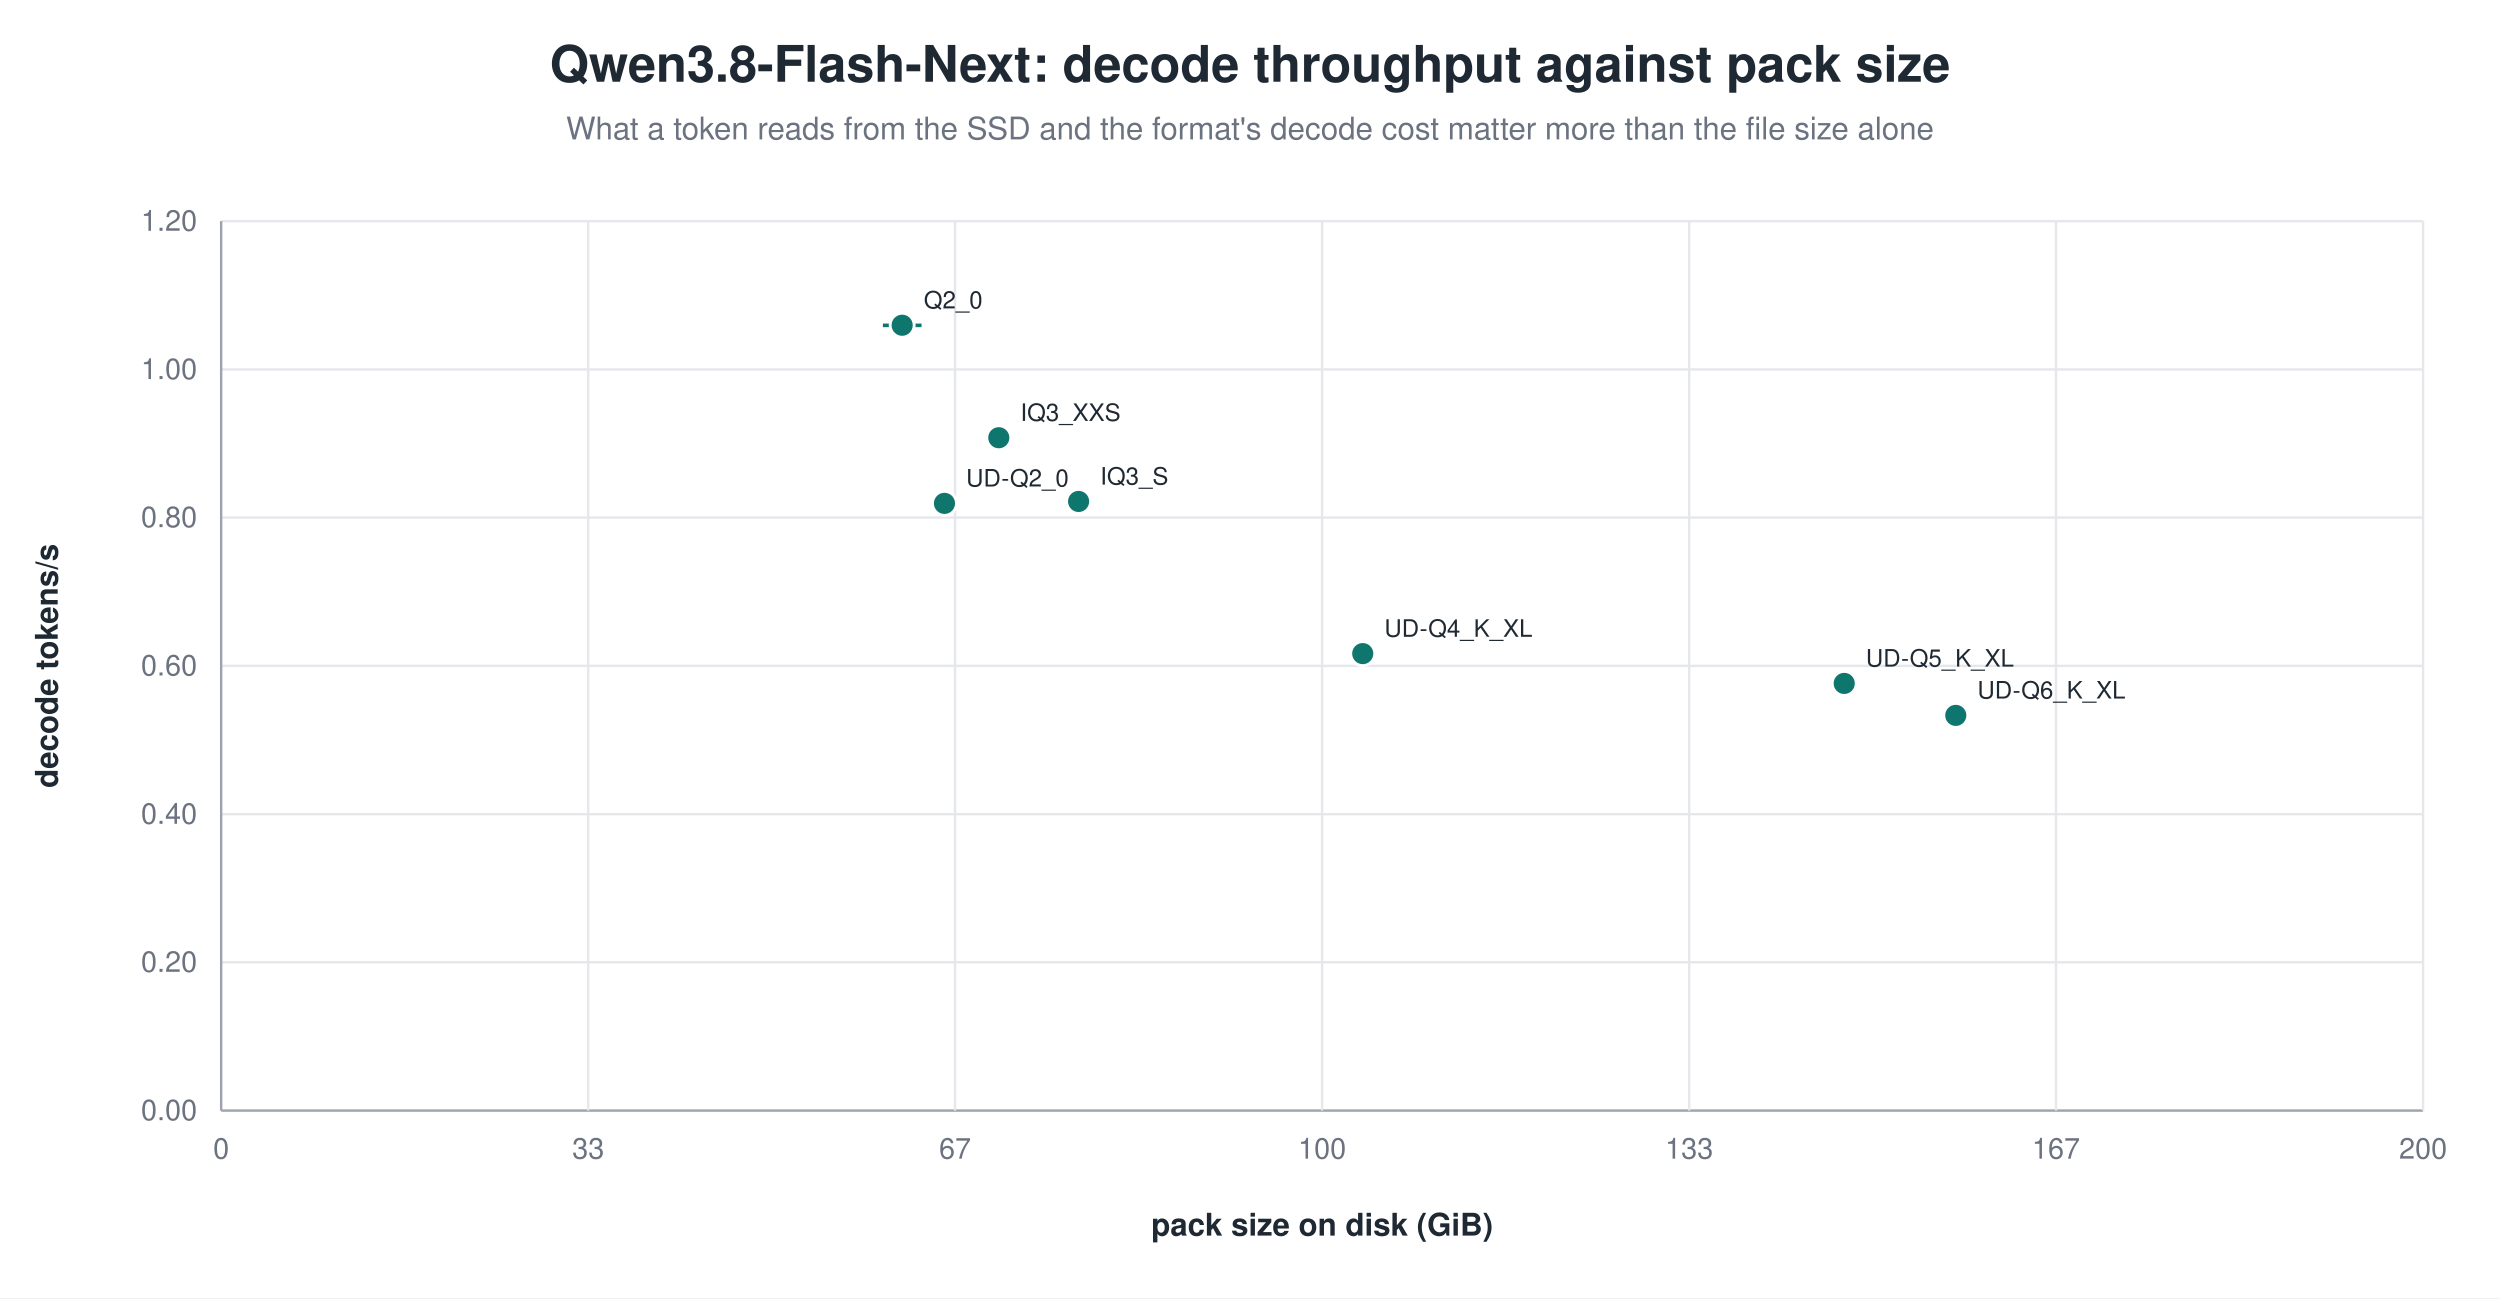
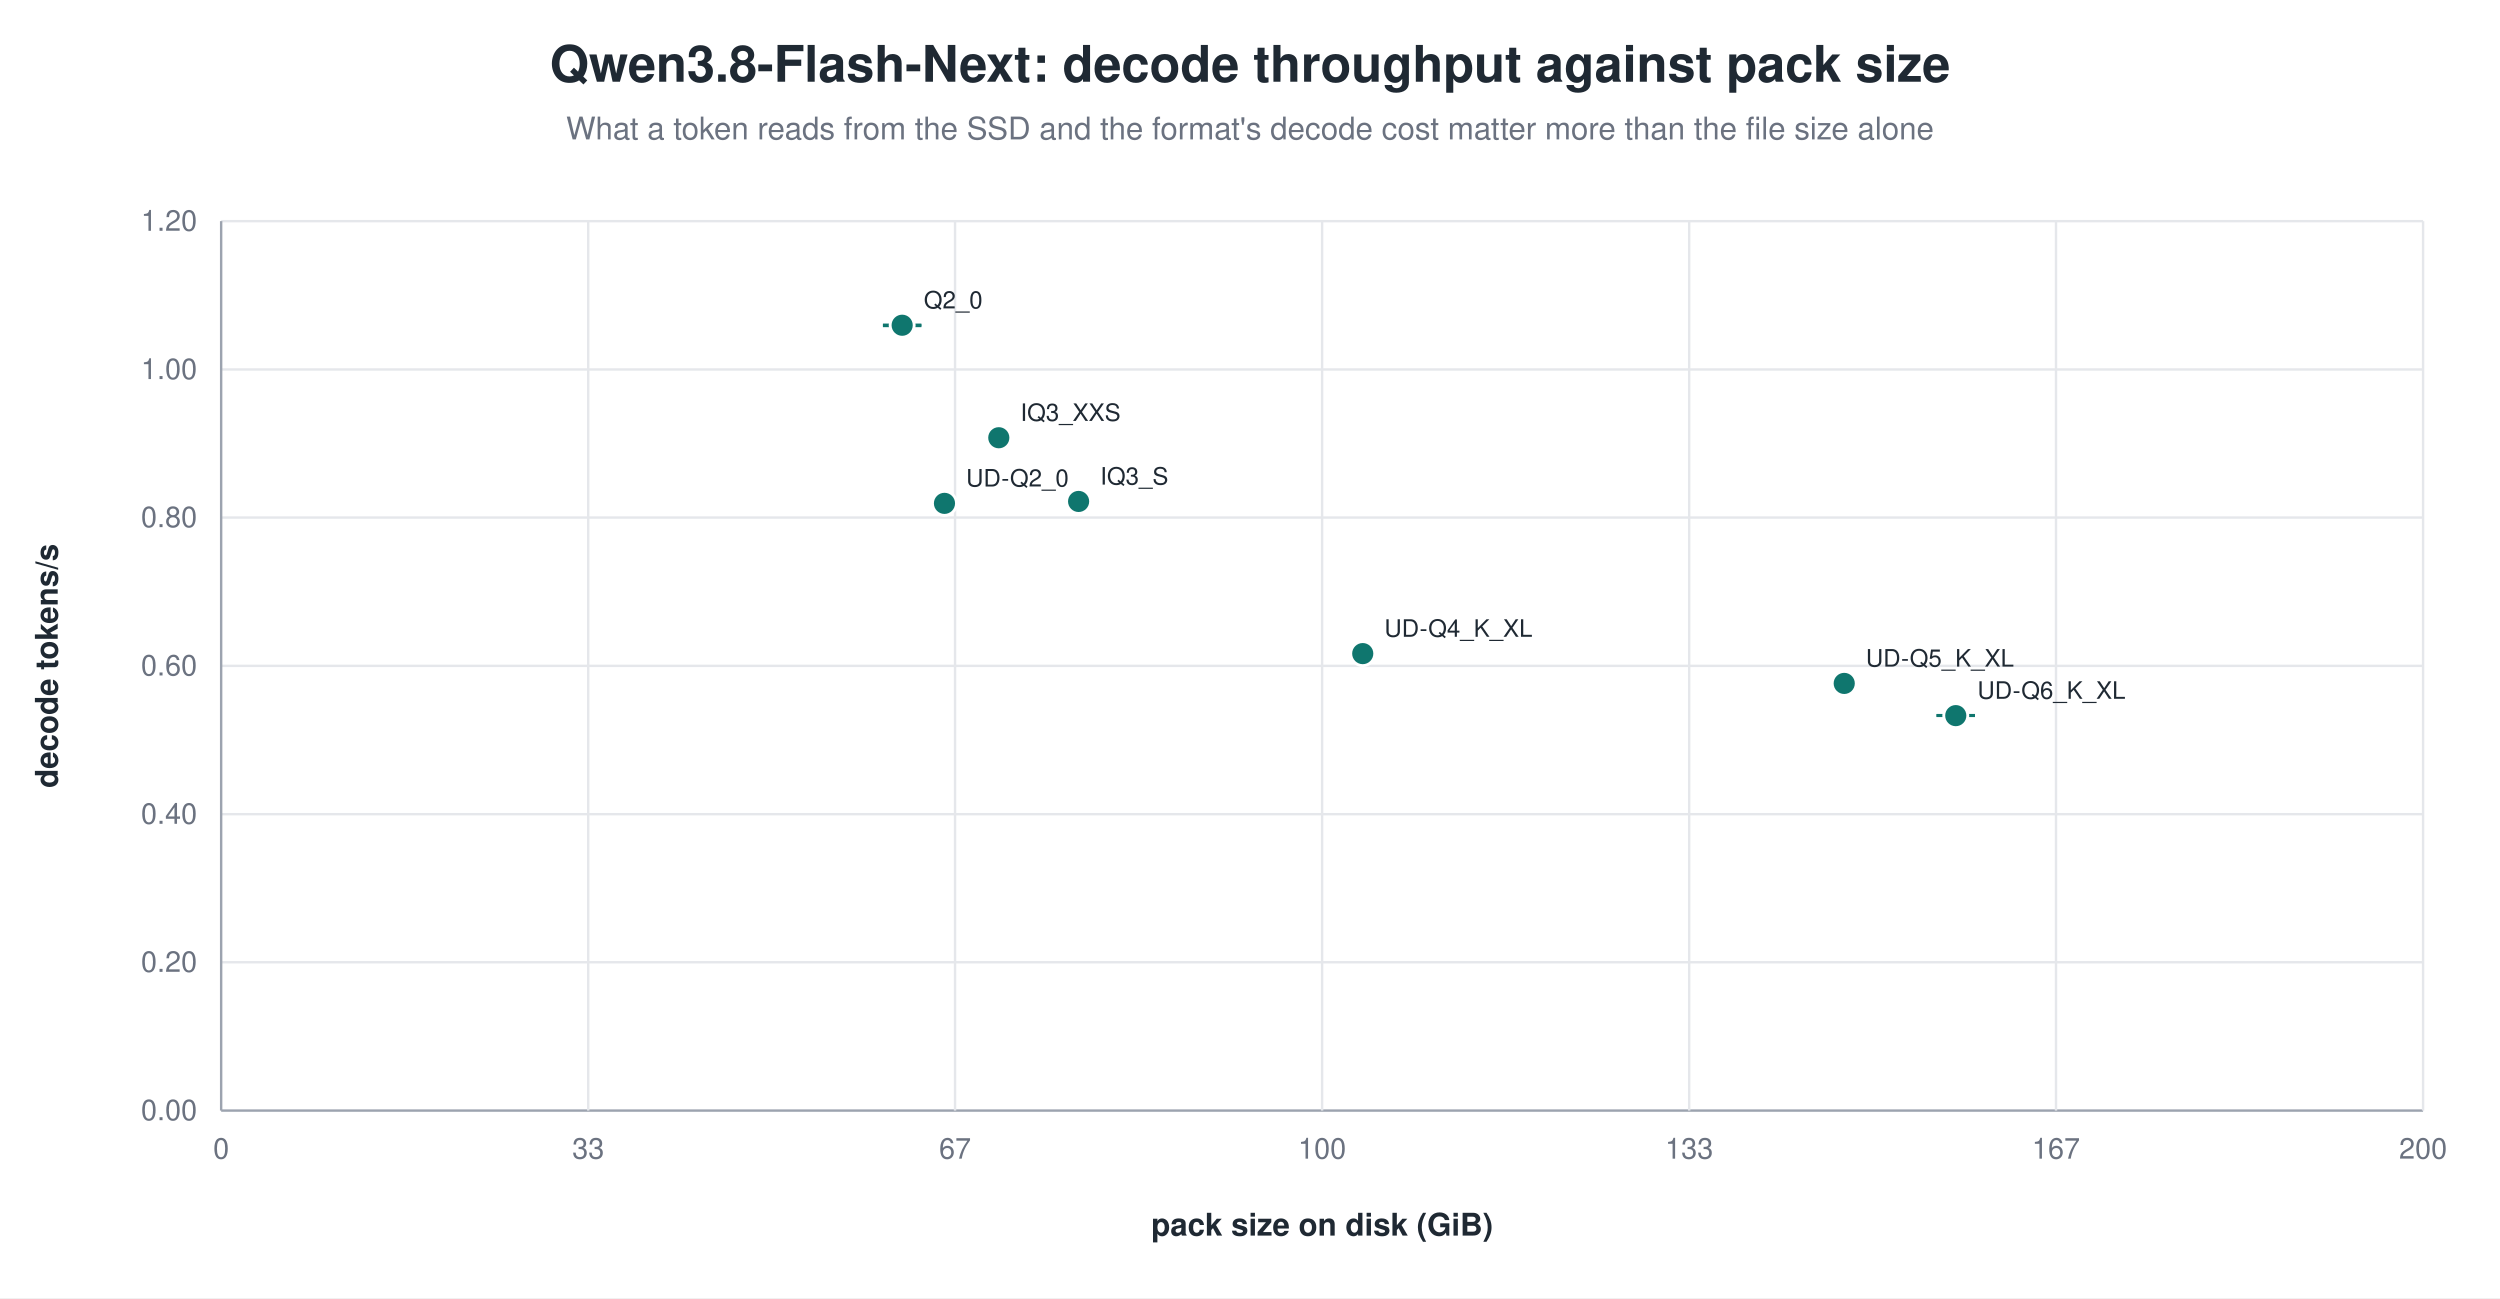
<svg xmlns="http://www.w3.org/2000/svg" width="1040" height="540" viewBox="0 0 1040 540" role="img" aria-label="Qwen3.8-Flash-Next: decode throughput against pack size">
  <rect width="1040" height="540" fill="white" />
  <text x="520.0" y="34" text-anchor="middle" font-family="Helvetica, Arial, sans-serif" font-size="21" font-weight="600" fill="#1f2933">Qwen3.8-Flash-Next: decode throughput against pack size</text>
  <text x="520.0" y="58" text-anchor="middle" font-family="Helvetica, Arial, sans-serif" font-size="13" fill="#6b7280">What a token reads from the SSD and the format's decode cost matter more than the file size alone</text>
  <line x1="92.0" y1="462.0" x2="1008.0" y2="462.0" stroke="#9ca3af" stroke-width="1.0" />
  <text x="82.0" y="466.0" text-anchor="end" font-family="Helvetica, Arial, sans-serif" font-size="12" fill="#6b7280" font-weight="400">0.00</text>
  <line x1="92.0" y1="400.3" x2="1008.0" y2="400.3" stroke="#e5e7eb" stroke-width="1.0" />
  <text x="82.0" y="404.3" text-anchor="end" font-family="Helvetica, Arial, sans-serif" font-size="12" fill="#6b7280" font-weight="400">0.20</text>
  <line x1="92.0" y1="338.7" x2="1008.0" y2="338.7" stroke="#e5e7eb" stroke-width="1.0" />
  <text x="82.0" y="342.7" text-anchor="end" font-family="Helvetica, Arial, sans-serif" font-size="12" fill="#6b7280" font-weight="400">0.40</text>
  <line x1="92.0" y1="277.0" x2="1008.0" y2="277.0" stroke="#e5e7eb" stroke-width="1.0" />
  <text x="82.0" y="281.0" text-anchor="end" font-family="Helvetica, Arial, sans-serif" font-size="12" fill="#6b7280" font-weight="400">0.60</text>
  <line x1="92.0" y1="215.3" x2="1008.0" y2="215.3" stroke="#e5e7eb" stroke-width="1.0" />
  <text x="82.0" y="219.3" text-anchor="end" font-family="Helvetica, Arial, sans-serif" font-size="12" fill="#6b7280" font-weight="400">0.80</text>
  <line x1="92.0" y1="153.7" x2="1008.0" y2="153.7" stroke="#e5e7eb" stroke-width="1.0" />
  <text x="82.0" y="157.7" text-anchor="end" font-family="Helvetica, Arial, sans-serif" font-size="12" fill="#6b7280" font-weight="400">1.00</text>
  <line x1="92.0" y1="92.0" x2="1008.0" y2="92.0" stroke="#e5e7eb" stroke-width="1.0" />
  <text x="82.0" y="96.0" text-anchor="end" font-family="Helvetica, Arial, sans-serif" font-size="12" fill="#6b7280" font-weight="400">1.20</text>
  <line x1="92.0" y1="92.0" x2="92.0" y2="462.0" stroke="#9ca3af" stroke-width="1.0" />
  <text x="92.0" y="482.0" text-anchor="middle" font-family="Helvetica, Arial, sans-serif" font-size="12" fill="#6b7280" font-weight="400">0</text>
  <line x1="244.7" y1="92.0" x2="244.7" y2="462.0" stroke="#e5e7eb" stroke-width="1.0" />
  <text x="244.7" y="482.0" text-anchor="middle" font-family="Helvetica, Arial, sans-serif" font-size="12" fill="#6b7280" font-weight="400">33</text>
  <line x1="397.3" y1="92.0" x2="397.3" y2="462.0" stroke="#e5e7eb" stroke-width="1.0" />
  <text x="397.3" y="482.0" text-anchor="middle" font-family="Helvetica, Arial, sans-serif" font-size="12" fill="#6b7280" font-weight="400">67</text>
  <line x1="550.0" y1="92.0" x2="550.0" y2="462.0" stroke="#e5e7eb" stroke-width="1.0" />
  <text x="550.0" y="482.0" text-anchor="middle" font-family="Helvetica, Arial, sans-serif" font-size="12" fill="#6b7280" font-weight="400">100</text>
  <line x1="702.7" y1="92.0" x2="702.7" y2="462.0" stroke="#e5e7eb" stroke-width="1.0" />
  <text x="702.7" y="482.0" text-anchor="middle" font-family="Helvetica, Arial, sans-serif" font-size="12" fill="#6b7280" font-weight="400">133</text>
  <line x1="855.3" y1="92.0" x2="855.3" y2="462.0" stroke="#e5e7eb" stroke-width="1.0" />
  <text x="855.3" y="482.0" text-anchor="middle" font-family="Helvetica, Arial, sans-serif" font-size="12" fill="#6b7280" font-weight="400">167</text>
  <line x1="1008.0" y1="92.0" x2="1008.0" y2="462.0" stroke="#e5e7eb" stroke-width="1.0" />
  <text x="1008.0" y="482.0" text-anchor="middle" font-family="Helvetica, Arial, sans-serif" font-size="12" fill="#6b7280" font-weight="400">200</text>
  <text x="24.0" y="277.0" text-anchor="middle" font-family="Helvetica, Arial, sans-serif" font-size="13" fill="#1f2933" font-weight="600" transform="rotate(-90.0 24.0 277.0)">decode tokens/s</text>
  <text x="550.0" y="514.0" text-anchor="middle" font-family="Helvetica, Arial, sans-serif" font-size="13" fill="#1f2933" font-weight="600">pack size on disk (GiB)</text>
  <line x1="375.3" y1="135.2" x2="375.3" y2="135.5" stroke="#0f766e" stroke-width="1.2" />
  <line x1="367.3" y1="135.2" x2="383.3" y2="135.2" stroke="#0f766e" stroke-width="1.2" />
  <line x1="367.3" y1="135.5" x2="383.3" y2="135.5" stroke="#0f766e" stroke-width="1.2" />
  <circle cx="375.3" cy="135.3" r="5.0" fill="#0f766e" stroke="white" stroke-width="1.2" opacity="1.00" />
  <text x="384.3" y="128.3" text-anchor="start" font-family="Helvetica, Arial, sans-serif" font-size="10" fill="#1f2933" font-weight="500">Q2_0</text>
  <circle cx="415.5" cy="182.1" r="5.0" fill="#0f766e" stroke="white" stroke-width="1.2" opacity="1.00" />
  <text x="424.5" y="175.1" text-anchor="start" font-family="Helvetica, Arial, sans-serif" font-size="10" fill="#1f2933" font-weight="500">IQ3_XXS</text>
  <circle cx="448.7" cy="208.6" r="5.0" fill="#0f766e" stroke="white" stroke-width="1.2" opacity="1.00" />
  <text x="457.7" y="201.6" text-anchor="start" font-family="Helvetica, Arial, sans-serif" font-size="10" fill="#1f2933" font-weight="500">IQ3_S</text>
  <circle cx="392.9" cy="209.4" r="5.0" fill="#0f766e" stroke="white" stroke-width="1.2" opacity="1.00" />
  <text x="401.9" y="202.4" text-anchor="start" font-family="Helvetica, Arial, sans-serif" font-size="10" fill="#1f2933" font-weight="500">UD-Q2_0</text>
  <circle cx="566.9" cy="271.9" r="5.0" fill="#0f766e" stroke="white" stroke-width="1.2" opacity="1.00" />
  <text x="575.9" y="264.9" text-anchor="start" font-family="Helvetica, Arial, sans-serif" font-size="10" fill="#1f2933" font-weight="500">UD-Q4_K_XL</text>
  <circle cx="767.2" cy="284.3" r="5.0" fill="#0f766e" stroke="white" stroke-width="1.2" opacity="1.00" />
  <text x="776.2" y="277.3" text-anchor="start" font-family="Helvetica, Arial, sans-serif" font-size="10" fill="#1f2933" font-weight="500">UD-Q5_K_XL</text>
-   <circle cx="813.6" cy="297.6" r="5.0" fill="#0f766e" stroke="white" stroke-width="1.2" opacity="1.00" />
-   <text x="822.6" y="290.6" text-anchor="start" font-family="Helvetica, Arial, sans-serif" font-size="10" fill="#1f2933" font-weight="500">UD-Q6_K_XL</text>
+   <line x1="813.6" y1="297.6" x2="813.6" y2="297.7" stroke="#0f766e" stroke-width="1.2" />
+   <line x1="805.6" y1="297.6" x2="821.6" y2="297.6" stroke="#0f766e" stroke-width="1.2" />
+   <line x1="805.6" y1="297.7" x2="821.6" y2="297.7" stroke="#0f766e" stroke-width="1.2" />
+   <circle cx="813.6" cy="297.7" r="5.0" fill="#0f766e" stroke="white" stroke-width="1.2" opacity="1.00" />
+   <text x="822.6" y="290.7" text-anchor="start" font-family="Helvetica, Arial, sans-serif" font-size="10" fill="#1f2933" font-weight="500">UD-Q6_K_XL</text>
</svg>
